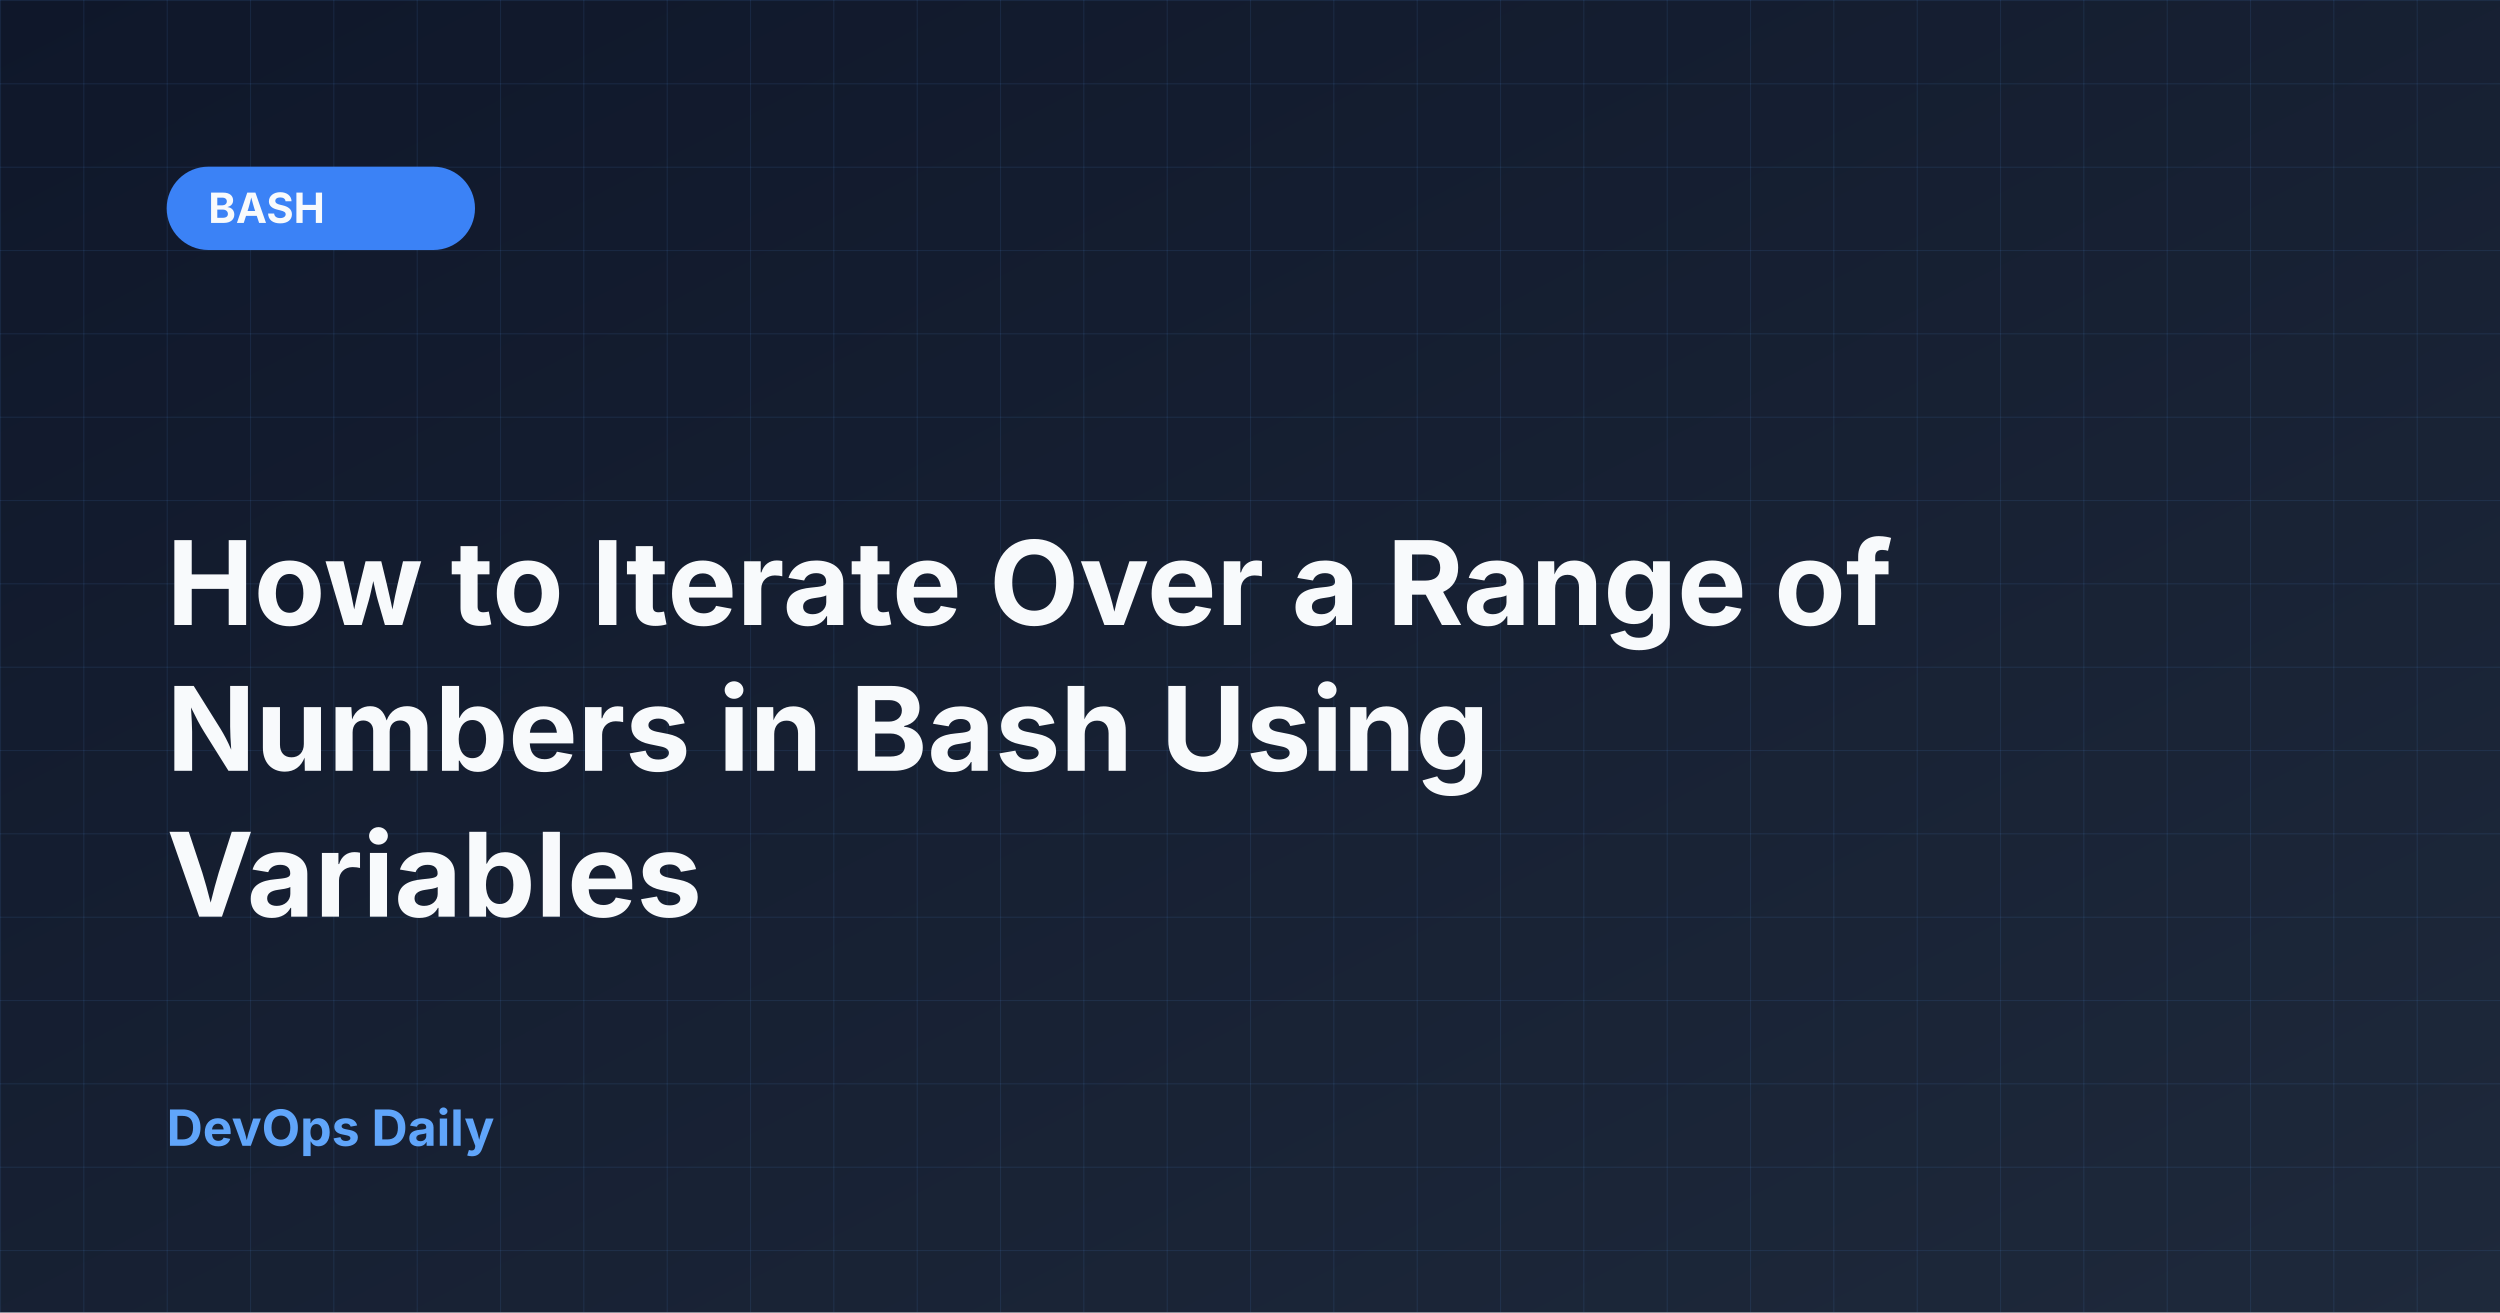
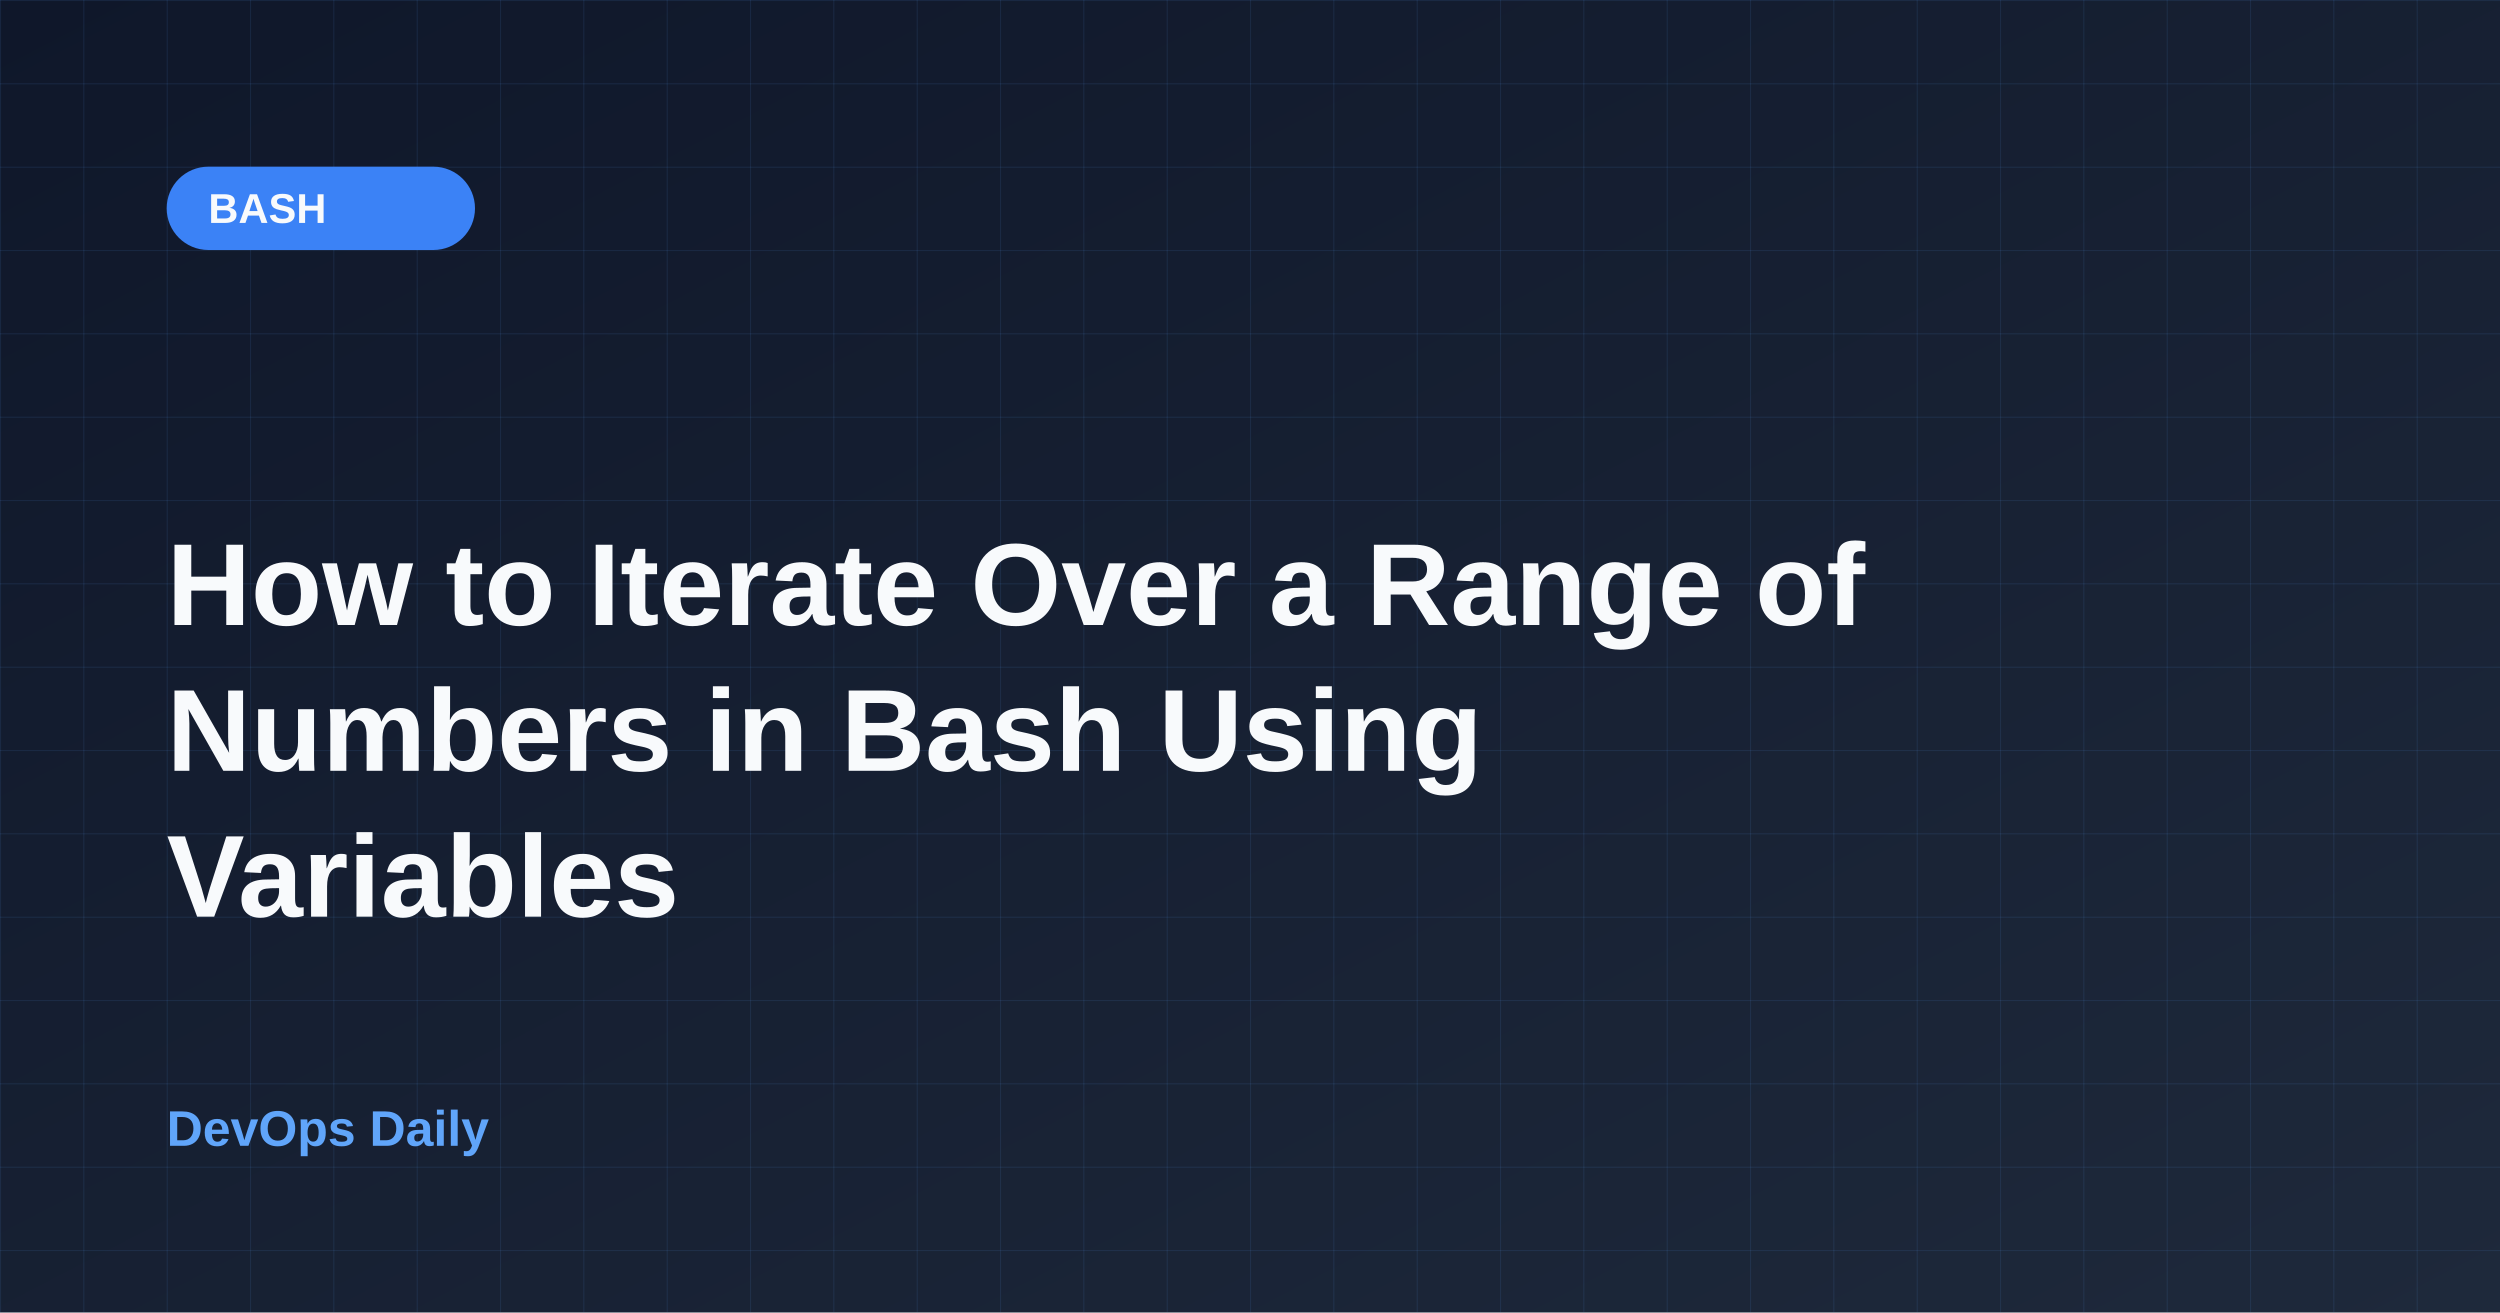
<svg xmlns="http://www.w3.org/2000/svg" width="1200" height="630">
  <defs>
    <linearGradient id="bgGradient" x1="0%" y1="0%" x2="100%" y2="100%">
      <stop offset="0%" style="stop-color:#0f172a;stop-opacity:1" />
      <stop offset="100%" style="stop-color:#1e293b;stop-opacity:1" />
    </linearGradient>
    <pattern id="grid" x="0" y="0" width="40" height="40" patternUnits="userSpaceOnUse">
      <line x1="0" y1="0" x2="0" y2="40" stroke="#60a5fa" stroke-width="1" opacity="0.1" />
      <line x1="0" y1="0" x2="40" y2="0" stroke="#60a5fa" stroke-width="1" opacity="0.1" />
    </pattern>
  </defs>
  <rect width="1200" height="630" fill="url(#bgGradient)" />
  <rect width="1200" height="630" fill="url(#grid)" />
  <rect x="80" y="80" width="148" height="40" rx="20" fill="#3b82f6" />
-   <text x="100" y="107" font-family="system-ui, -apple-system, sans-serif" font-size="20" font-weight="bold" fill="#f8fafc">BASH</text>
-   <text x="80" y="300" font-family="system-ui, -apple-system, sans-serif" font-size="56" font-weight="bold" fill="#f8fafc">How to Iterate Over a Range of</text>
-   <text x="80" y="370" font-family="system-ui, -apple-system, sans-serif" font-size="56" font-weight="bold" fill="#f8fafc">Numbers in Bash Using</text>
-   <text x="80" y="440" font-family="system-ui, -apple-system, sans-serif" font-size="56" font-weight="bold" fill="#f8fafc">Variables</text>
-   <text x="80" y="550" font-family="system-ui, -apple-system, sans-serif" font-size="24" font-weight="bold" fill="#60a5fa">DevOps Daily</text>
+   <text x="100" y="107" font-family="Arial, sans-serif" font-size="20" font-weight="bold" fill="#f8fafc">BASH</text>
+   <text x="80" y="300" font-family="Arial, sans-serif" font-size="56" font-weight="bold" fill="#f8fafc">How to Iterate Over a Range of</text>
+   <text x="80" y="370" font-family="Arial, sans-serif" font-size="56" font-weight="bold" fill="#f8fafc">Numbers in Bash Using</text>
+   <text x="80" y="440" font-family="Arial, sans-serif" font-size="56" font-weight="bold" fill="#f8fafc">Variables</text>
+   <text x="80" y="550" font-family="Arial, sans-serif" font-size="24" font-weight="bold" fill="#60a5fa">DevOps Daily</text>
</svg>
